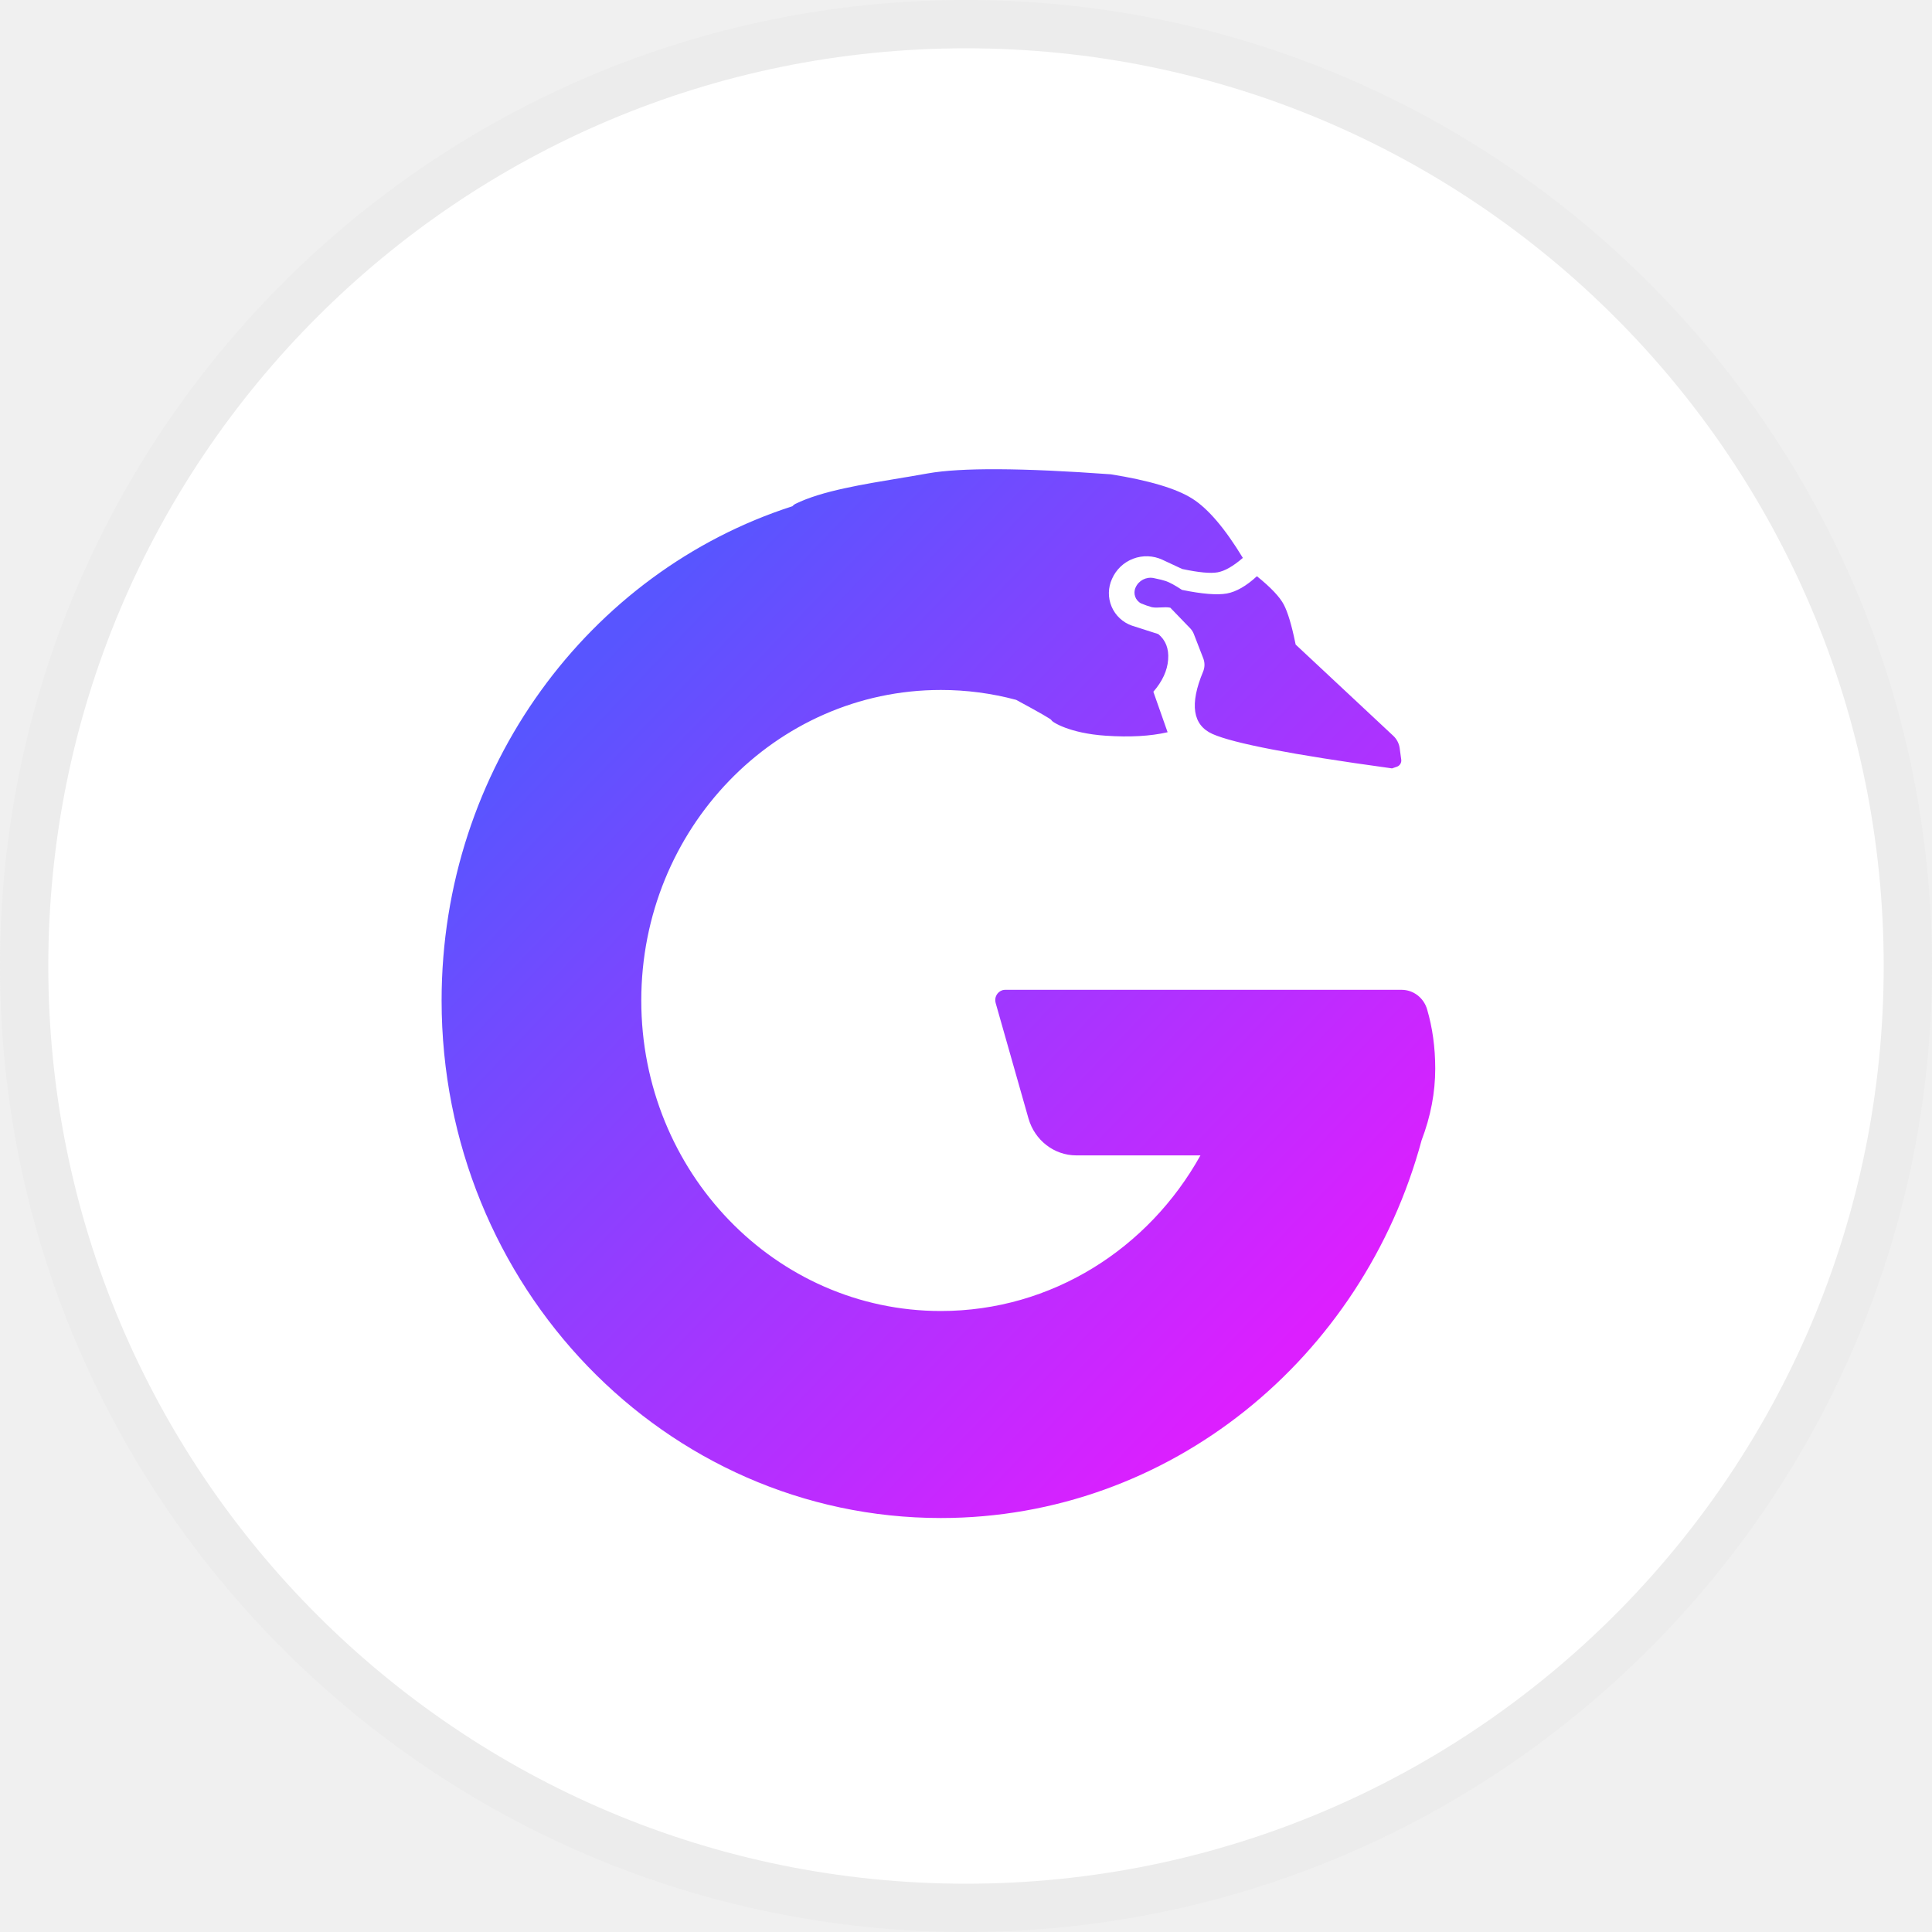
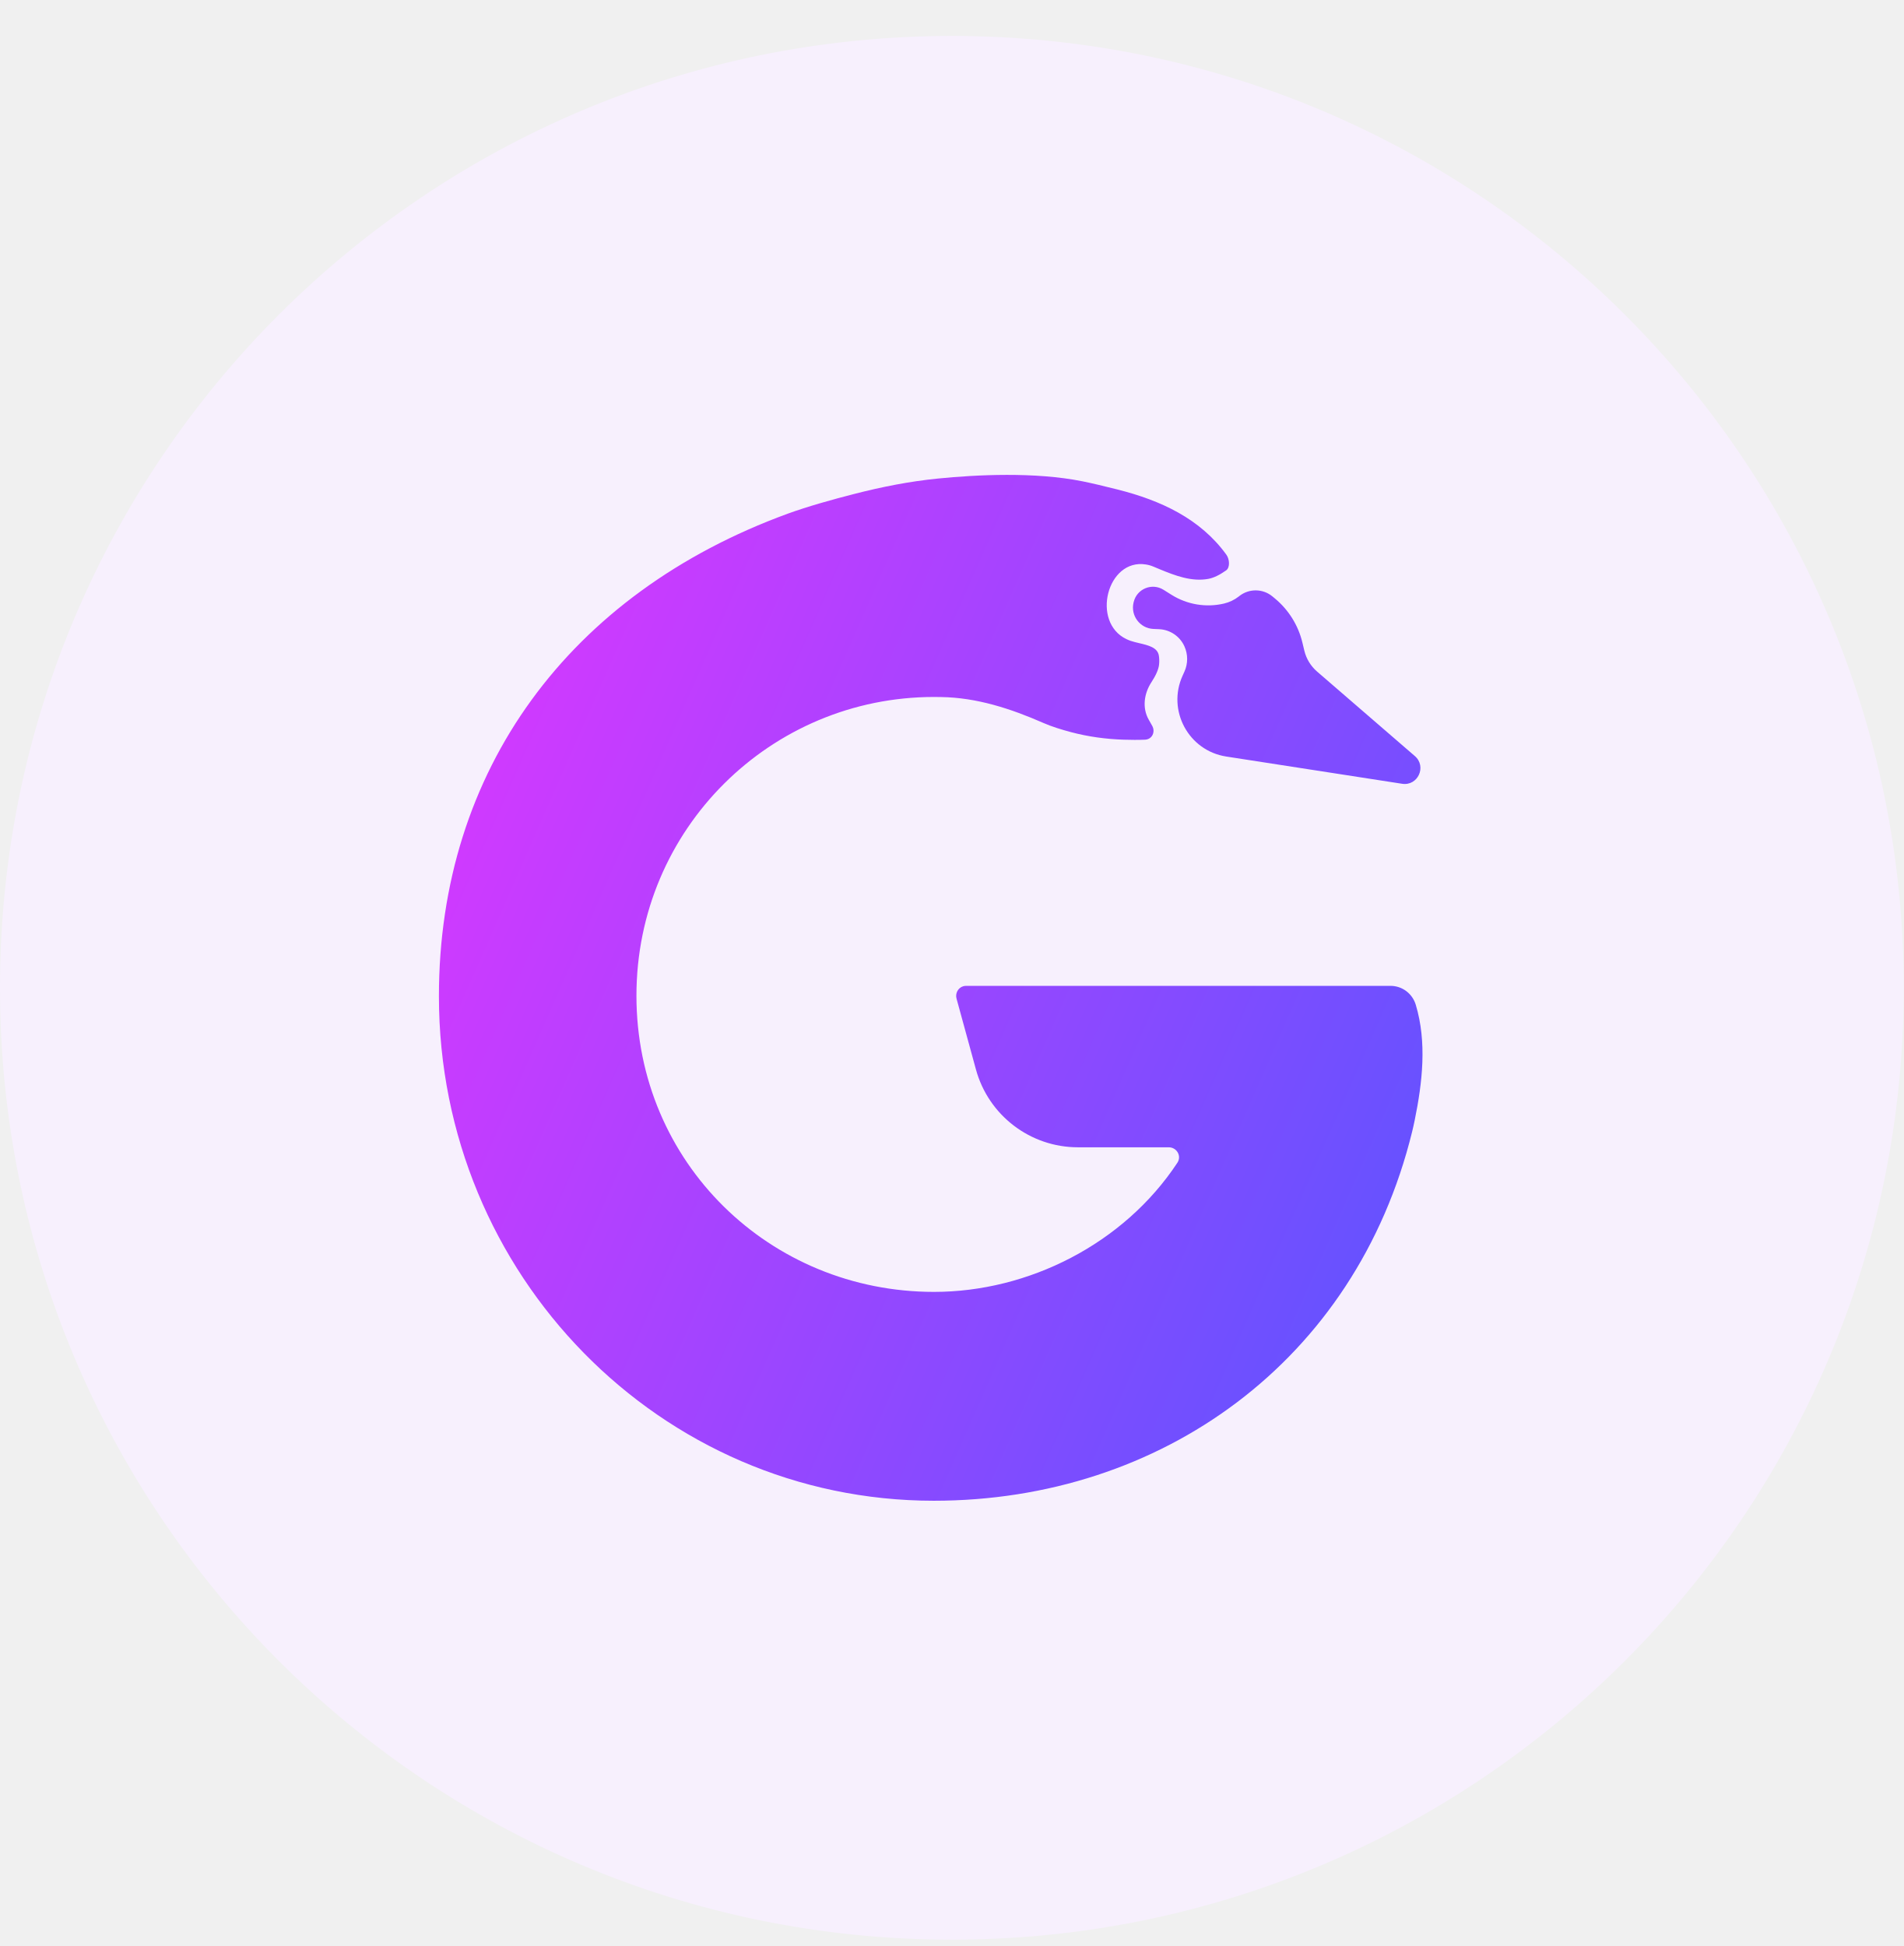
- <svg xmlns="http://www.w3.org/2000/svg" width="40" height="40" viewBox="0 0 40 40" fill="none">
-   <circle cx="20" cy="20" r="19.5" fill="#fff" stroke="#ECECEC" />
-   <path fill-rule="evenodd" clip-rule="evenodd" d="M22.998 9.82c.795.127 1.357.295 1.686.503.329.208.678.618 1.048 1.228-.2.172-.373.271-.521.298-.148.027-.393.004-.736-.069l-.409-.191a.78.78 0 0 0-1.043.396.711.711 0 0 0 .412.968l.546.175c.153.126.222.302.204.53-.017.228-.12.449-.306.664l.295.838c-.356.082-.784.106-1.283.072-.75-.05-1.116-.287-1.122-.322-.003-.019-.247-.159-.73-.42a6 6 0 0 0-1.56-.205c-3.425 0-6.202 2.879-6.202 6.43 0 3.55 2.777 6.428 6.202 6.428 2.298 0 4.304-1.296 5.375-3.222h-2.571c-.458 0-.861-.312-.99-.766l-.679-2.389a.215.215 0 0 1 .14-.265.199.199 0 0 1 .058-.008h8.207c.242 0 .456.163.527.402.112.381.169.791.169 1.23 0 .494-.094.988-.282 1.482-1.217 4.512-5.213 7.822-9.954 7.822-5.708 0-10.336-4.797-10.336-10.715 0-4.808 3.055-8.877 7.263-10.233a.195.195 0 0 1 .06-.048c.551-.271 1.387-.403 2.243-.546l.112-.018c.13-.022.26-.044.39-.068.682-.121 1.944-.115 3.787.019zm3.025 2.11c.289.233.475.43.558.59.08.154.16.416.236.787l.008.038 2.022 1.89a.43.43 0 0 1 .129.237l.003.02.032.234a.136.136 0 0 1-.077.143l-.01.004-.104.036-.06-.009c-2.002-.275-3.22-.51-3.655-.703-.413-.184-.479-.615-.196-1.292a.367.367 0 0 0 .01-.256l-.006-.017-.195-.503a.36.36 0 0 0-.062-.105l-.014-.015-.412-.427c-.123-.026-.26.014-.383-.011a1.94 1.94 0 0 1-.22-.077.252.252 0 0 1-.116-.33.337.337 0 0 1 .373-.196c.117.024.2.044.252.062.083.029.195.09.336.183.42.086.73.11.927.075.197-.036.405-.156.624-.358z" fill="url(#0lykxbs82a)" />
+ <svg xmlns="http://www.w3.org/2000/svg" width="45" height="46" viewBox="0 0 45 46" fill="none">
+   <rect y="0.85" width="45" height="45" rx="22.5" fill="#F7F0FD" />
+   <g clip-path="url(#clip0_16832_137)">
+     <path fill-rule="evenodd" clip-rule="evenodd" d="M26.416 11.571C26.108 11.493 25.81 11.422 25.586 11.377C24.461 11.151 23.084 11.221 22.171 11.312C21.506 11.378 20.851 11.507 20.204 11.673C19.697 11.802 19.088 11.972 18.619 12.143C13.464 14.027 10.375 18.199 10.375 23.55C10.375 30.136 15.612 35.475 22.073 35.475C27.439 35.475 32.044 32.181 33.378 26.758C33.399 26.674 33.419 26.582 33.439 26.487C33.624 25.585 33.731 24.634 33.466 23.752C33.386 23.485 33.144 23.304 32.87 23.304H22.835C22.813 23.304 22.791 23.307 22.769 23.313C22.645 23.35 22.575 23.483 22.611 23.608L23.069 25.28C23.366 26.366 24.354 27.12 25.48 27.12H27.626C27.817 27.12 27.936 27.326 27.831 27.485C26.563 29.407 24.306 30.538 22.078 30.538C18.202 30.538 15.044 27.489 15.044 23.538C15.044 19.586 18.225 16.475 22.078 16.475C22.134 16.475 22.191 16.476 22.247 16.477C23.087 16.489 23.895 16.752 24.665 17.09C24.854 17.174 25.096 17.248 25.318 17.307C25.726 17.415 26.145 17.472 26.566 17.485C26.732 17.49 26.909 17.492 27.066 17.485C27.233 17.478 27.317 17.302 27.235 17.156L27.152 17.009C26.995 16.731 27.043 16.392 27.218 16.125C27.316 15.975 27.39 15.823 27.399 15.697C27.405 15.627 27.403 15.561 27.393 15.499C27.364 15.305 27.142 15.253 26.928 15.203C26.858 15.186 26.788 15.17 26.727 15.149C26.695 15.138 26.661 15.124 26.625 15.107C25.788 14.707 26.168 13.198 27.084 13.343C27.145 13.352 27.206 13.369 27.265 13.394L27.406 13.453C27.777 13.607 28.165 13.755 28.56 13.684C28.685 13.661 28.826 13.594 28.983 13.483C29.082 13.412 29.062 13.213 28.99 13.114C28.373 12.26 27.438 11.829 26.416 11.571ZM31.131 15.873L33.444 17.872C33.73 18.119 33.515 18.585 33.143 18.527L28.985 17.883C28.095 17.745 27.581 16.793 27.954 15.972L27.997 15.877C28.083 15.687 28.083 15.468 27.997 15.278C27.89 15.041 27.659 14.885 27.401 14.873L27.262 14.867C26.945 14.852 26.72 14.551 26.795 14.242L26.799 14.227C26.875 13.917 27.231 13.772 27.502 13.941L27.695 14.062C28.064 14.292 28.51 14.366 28.933 14.267C29.06 14.237 29.179 14.18 29.282 14.1L29.298 14.087C29.528 13.908 29.852 13.912 30.077 14.098L30.135 14.146C30.459 14.414 30.688 14.78 30.786 15.19L30.832 15.382C30.878 15.573 30.983 15.744 31.131 15.873Z" fill="url(#paint0_linear_16832_137)" />
+   </g>
  <defs>
-     <linearGradient id="0lykxbs82a" x1="12" y1="14" x2="26.59" y2="27.962" gradientUnits="userSpaceOnUse">
+     <linearGradient id="paint0_linear_16832_137" x1="33.625" y1="35.475" x2="5.207" y2="22.966" gradientUnits="userSpaceOnUse">
      <stop stop-color="#5855FF" />
-       <stop offset="1" stop-color="#DC1FFF" />
+       <stop offset="1" stop-color="#E036FF" />
    </linearGradient>
+     <clipPath id="clip0_16832_137">
+       <rect width="25" height="25" fill="white" transform="translate(9.5 10.8503)" />
+     </clipPath>
  </defs>
</svg>
